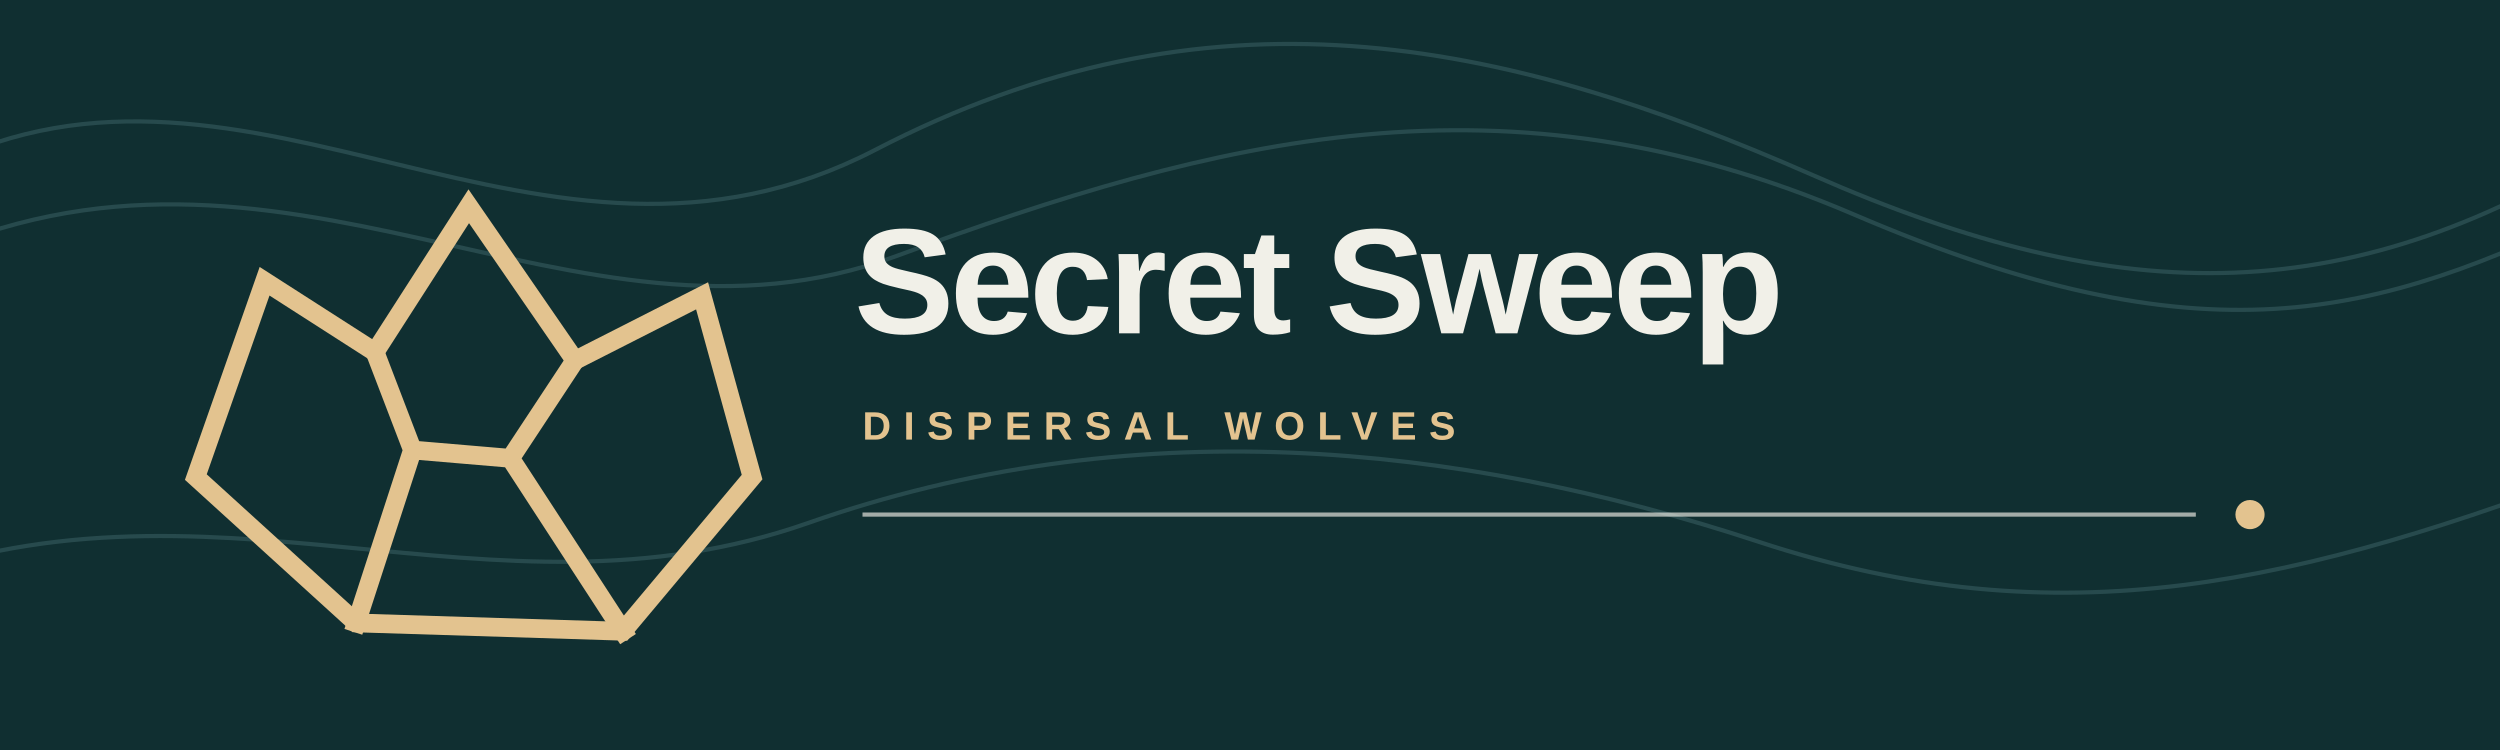
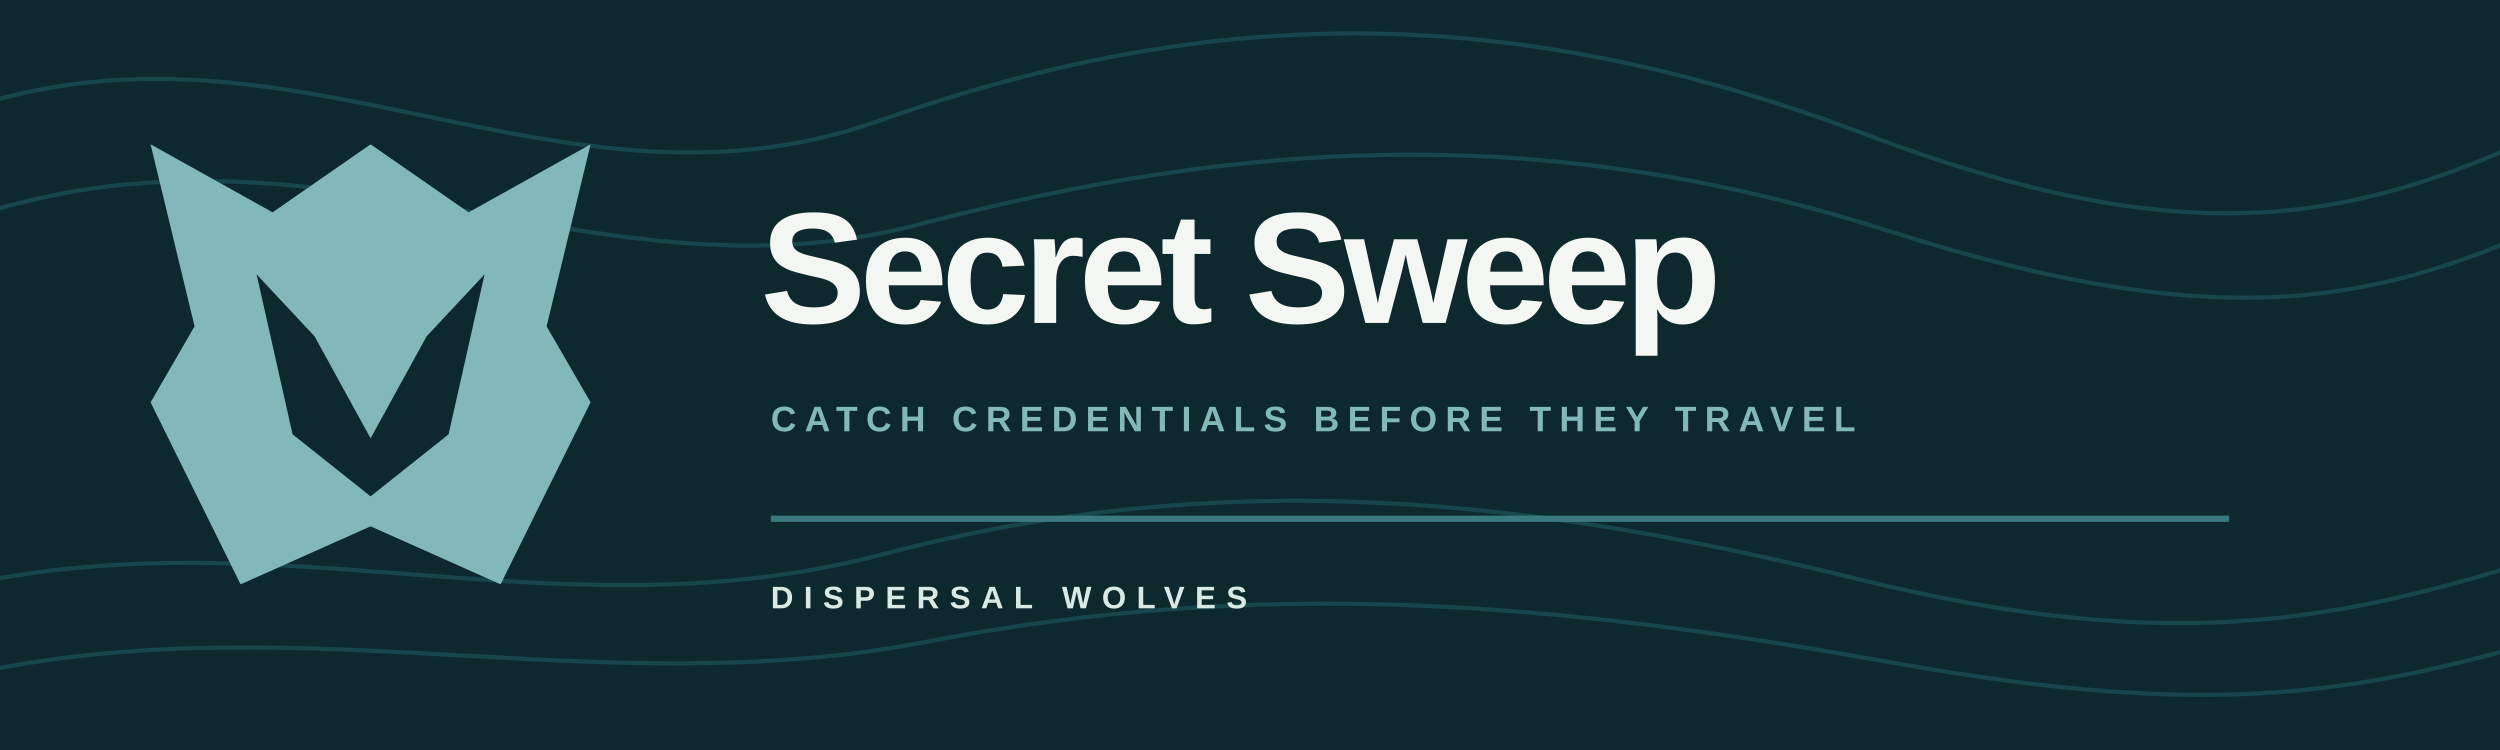
<svg xmlns="http://www.w3.org/2000/svg" viewBox="0 0 1200 360" role="img" aria-labelledby="title desc">
-   <rect width="1200" height="360" fill="#102F31" />
-   <g fill="none" stroke="#315659" stroke-width="2" opacity=".7">
-     <path d="M-30 80C120 5 260 155 420 72S720 18 870 84s260 65 390-18" />
-     <path d="M-40 125c175-82 315 55 470-2s292-92 460-20 250 50 360-4" />
-     <path d="M-60 282c160-64 294 23 448-31s310-39 456 9 260 20 410-37" />
+   <rect width="1200" height="360" fill="#0D292D" />
+   <g fill="none" stroke="#17464B" stroke-width="2">
+     <path d="M-50 66c173-83 308 50 472-8s308-56 475 7 245 38 349-13" />
+     <path d="M-35 112c178-72 315 38 475-4s304-49 467 3 237 34 327-8" />
+     <path d="M-45 288c165-48 306 21 469-22s310-27 468 12 239 18 343-15" />
+     <path d="M-25 326c161-39 310 13 470-18s302-19 463 10 228 13 318-12" />
  </g>
-   <g transform="translate(72 59)" fill="none" stroke="#E3C38F" stroke-width="9" stroke-linecap="square" stroke-linejoin="miter">
-     <path d="M22 170 55 76l53 34 45-70 51 74 61-31 24 87-62 74-128-4z" />
-     <path d="m108 110 18 47 47 4 31-47M126 157l-27 83m74-79 54 83" />
+   <g transform="translate(55 52) scale(.96)">
+     <path fill="#82B9B8" fill-rule="evenodd" d="M18 18 79 52l49-34 49 34 61-34-22 91 22 38-45 91-65-29-65 29-45-91 22-38Zm53 65 29 31 28 51 28-51 29-31-18 80-39 31-39-31Z" />
  </g>
-   <text x="410" y="160" fill="#F1F0E8" font-family="Arial, Helvetica, sans-serif" font-size="72" font-weight="700" letter-spacing="-2">Secret Sweep</text>
-   <text x="414" y="211" fill="#E3C38F" font-family="Arial, Helvetica, sans-serif" font-size="19" font-weight="700" letter-spacing="6">DISPERSAL WOLVES</text>
-   <path d="M414 247h640" stroke="#F1F0E8" stroke-width="2" opacity=".65" />
-   <circle cx="1080" cy="247" r="7" fill="#E3C38F" />
+   <text x="365" y="155" fill="#F3F6F2" font-family="Arial, Helvetica, sans-serif" font-size="76" font-weight="800" letter-spacing="-3">Secret Sweep</text>
+   <text x="370" y="207" fill="#82B9B8" font-family="Arial, Helvetica, sans-serif" font-size="17" font-weight="700" letter-spacing="4">CATCH CREDENTIALS BEFORE THEY TRAVEL</text>
+   <path d="M370 249h700" stroke="#397A7E" stroke-width="3" />
+   <text x="370" y="292" fill="#D9E9E6" font-family="Arial, Helvetica, sans-serif" font-size="15" font-weight="700" letter-spacing="5">DISPERSAL WOLVES</text>
</svg>
